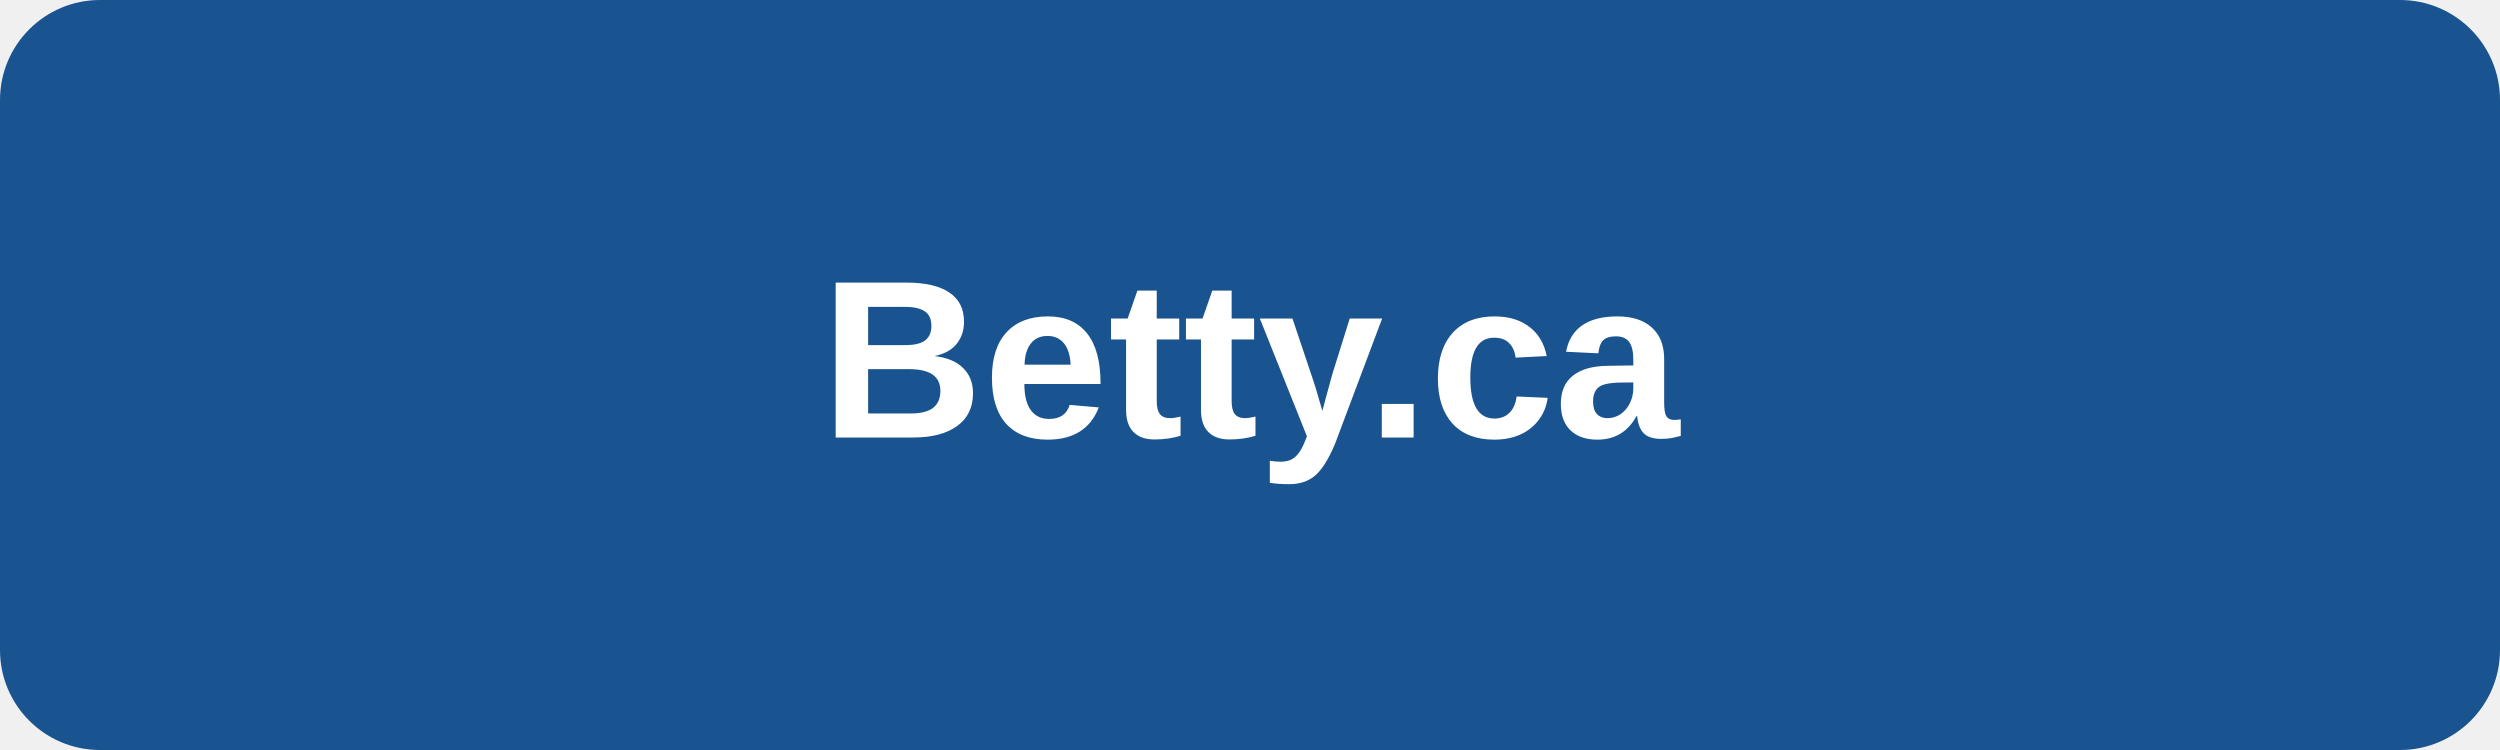
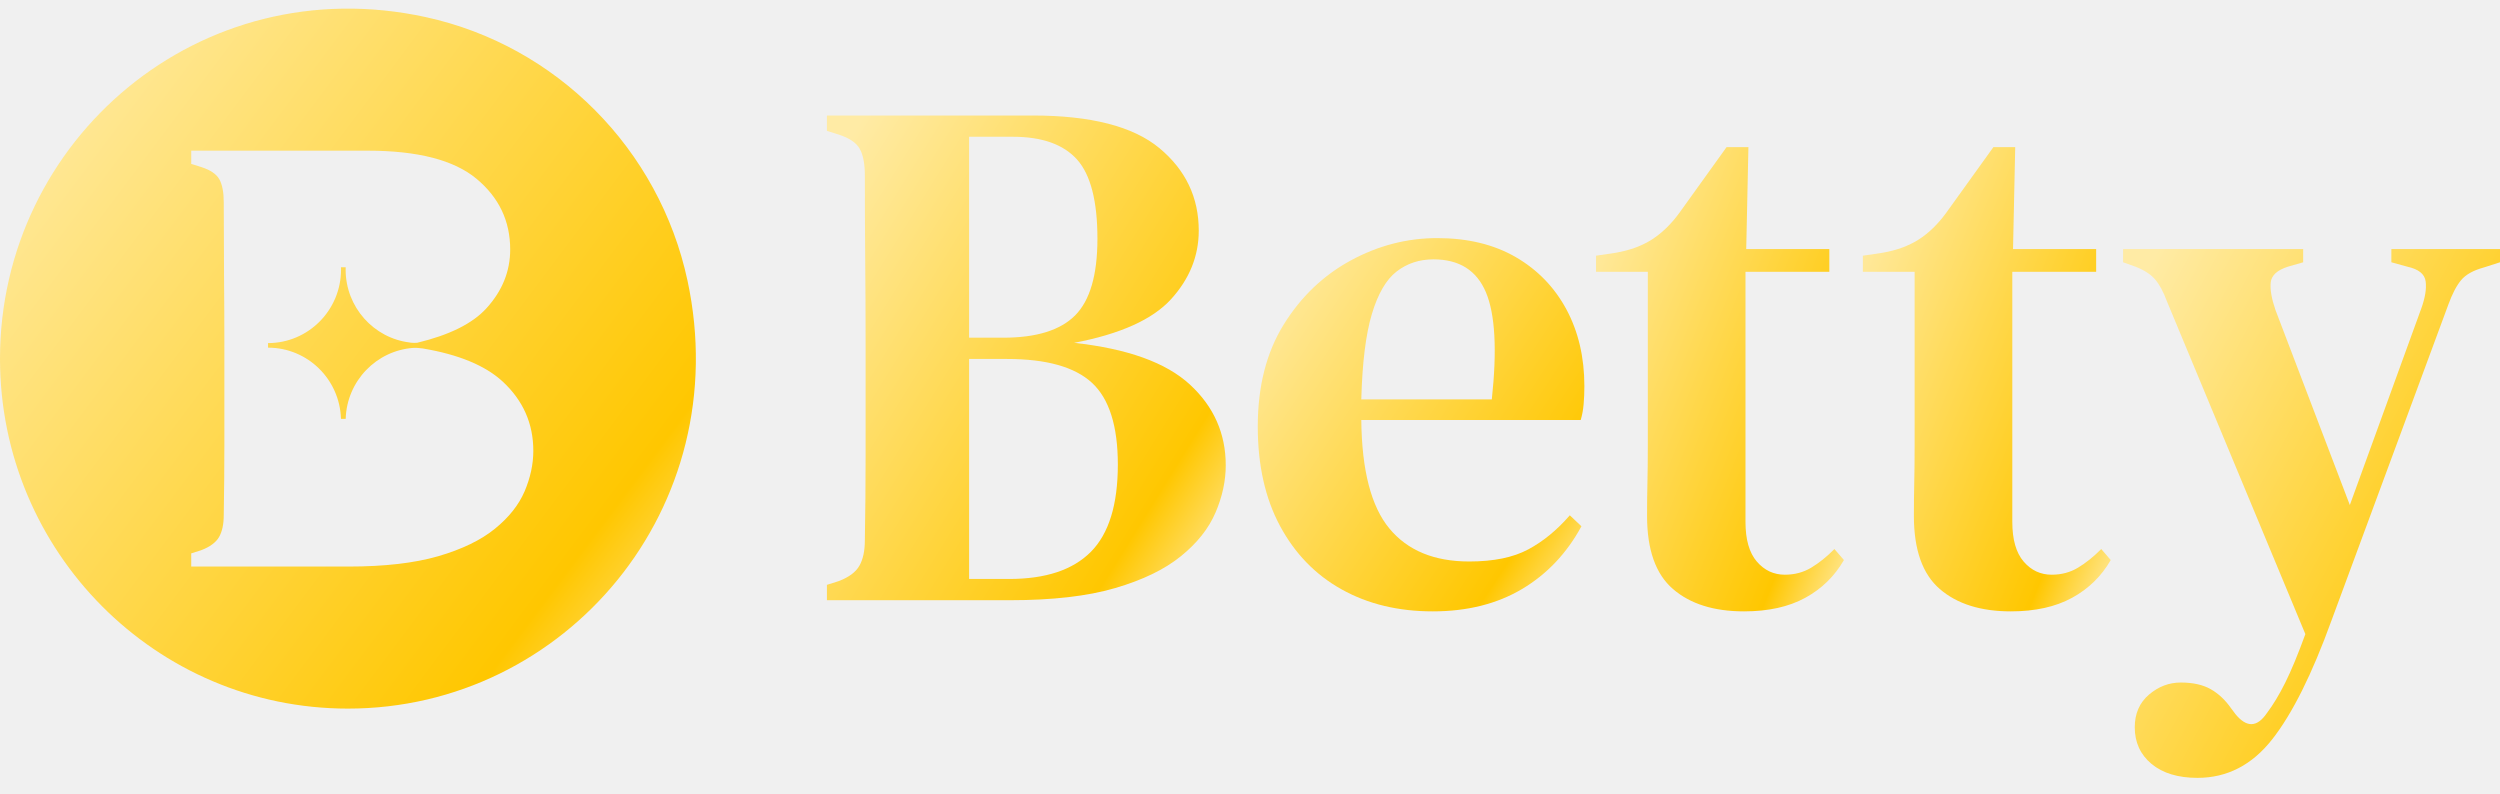
- <svg xmlns="http://www.w3.org/2000/svg" width="200" height="60" viewBox="0 0 200 60">
-   <rect width="200" height="60" fill="#1a5490" rx="8" />
-   <text x="100" y="35" font-family="Arial, sans-serif" font-size="18" font-weight="bold" text-anchor="middle" fill="white">Betty.ca</text>
+ <svg xmlns="http://www.w3.org/2000/svg" width="104" height="33" viewBox="0 0 104 33" fill="none">
+   <path d="M49.504 16.001C48.513 15.085 46.905 14.505 44.682 14.262C46.603 13.896 47.946 13.291 48.716 12.446C49.484 11.602 49.868 10.651 49.868 9.594C49.868 8.212 49.322 7.068 48.23 6.161C47.138 5.256 45.38 4.805 42.953 4.805H34.4V5.445L34.886 5.597C35.33 5.74 35.624 5.939 35.766 6.192C35.907 6.446 35.978 6.818 35.978 7.305C35.978 8.485 35.983 9.66 35.993 10.83C36.004 11.999 36.009 13.174 36.009 14.354V18.975C36.009 20.145 35.998 21.309 35.978 22.469C35.978 22.917 35.902 23.271 35.75 23.536C35.599 23.801 35.312 24.015 34.886 24.176L34.4 24.329V24.969H42.013C43.771 24.969 45.228 24.803 46.38 24.467C47.533 24.131 48.447 23.689 49.124 23.139C49.803 22.591 50.282 21.985 50.565 21.324C50.849 20.664 50.991 20.007 50.991 19.357C50.991 18.034 50.494 16.916 49.504 16.001ZM40.315 5.689H42.134C43.348 5.689 44.237 6.005 44.804 6.635C45.369 7.265 45.653 8.363 45.653 9.93C45.653 11.436 45.344 12.497 44.728 13.118C44.111 13.738 43.115 14.048 41.739 14.048H40.315V5.689ZM45.38 22.956C44.632 23.709 43.5 24.085 41.983 24.085H40.315V14.933H41.891C43.53 14.933 44.708 15.264 45.425 15.924C46.142 16.586 46.502 17.72 46.502 19.326C46.502 20.993 46.127 22.204 45.38 22.956Z" fill="url(#bettyLogo_0)" />
+   <path d="M65.879 16.814C65.9 16.582 65.91 16.332 65.91 16.067C65.91 14.867 65.662 13.804 65.167 12.879C64.671 11.954 63.969 11.227 63.059 10.698C62.15 10.17 61.058 9.905 59.784 9.905C58.53 9.905 57.332 10.216 56.191 10.835C55.049 11.456 54.117 12.346 53.4 13.504C52.683 14.663 52.323 16.077 52.323 17.744C52.323 19.352 52.632 20.731 53.248 21.878C53.866 23.027 54.719 23.909 55.811 24.518C56.903 25.128 58.166 25.433 59.602 25.433C61.038 25.433 62.276 25.122 63.318 24.503C64.359 23.883 65.182 23.012 65.788 21.893L65.304 21.437C64.777 22.046 64.202 22.52 63.574 22.856C62.948 23.191 62.13 23.358 61.119 23.358C59.662 23.358 58.555 22.9 57.798 21.985C57.04 21.07 56.65 19.566 56.63 17.471H65.758C65.819 17.267 65.859 17.048 65.879 16.814ZM62.059 16.616H56.63C56.67 15.091 56.817 13.906 57.07 13.062C57.322 12.219 57.666 11.628 58.101 11.293C58.535 10.957 59.046 10.789 59.632 10.789C60.704 10.789 61.431 11.248 61.816 12.163C62.2 13.078 62.281 14.563 62.059 16.616Z" fill="url(#bettyLogo_1)" />
+   <path d="M72.552 25.433C71.298 25.433 70.312 25.123 69.595 24.503C68.877 23.883 68.518 22.871 68.518 21.467C68.518 20.979 68.523 20.517 68.533 20.079C68.543 19.642 68.549 19.128 68.549 18.538V11.308H66.395V10.637L67.214 10.515C67.8 10.413 68.301 10.23 68.715 9.966C69.129 9.701 69.509 9.335 69.853 8.867L71.824 6.122H72.734L72.643 10.362H76.1V11.308H72.612V21.711C72.612 22.444 72.769 22.993 73.082 23.359C73.396 23.725 73.785 23.908 74.25 23.908C74.654 23.908 75.018 23.812 75.342 23.618C75.665 23.425 75.989 23.166 76.312 22.84L76.707 23.298C76.322 23.969 75.786 24.493 75.099 24.869C74.412 25.245 73.562 25.433 72.552 25.433Z" fill="url(#bettyLogo_2)" />
+   <path d="M83.651 25.433C82.398 25.433 81.412 25.123 80.695 24.503C79.977 23.883 79.618 22.871 79.618 21.467C79.618 20.979 79.623 20.517 79.633 20.079C79.643 19.642 79.648 19.128 79.648 18.538V11.308H77.495V10.637L78.314 10.515C78.9 10.413 79.4 10.23 79.815 9.966C80.229 9.701 80.608 9.335 80.952 8.867L82.924 6.122H83.833L83.742 10.362H87.2V11.308H83.712V21.711C83.712 22.444 83.868 22.993 84.182 23.359C84.495 23.725 84.884 23.908 85.35 23.908C85.754 23.908 86.118 23.812 86.441 23.618C86.765 23.425 87.088 23.166 87.412 22.84L87.806 23.298C87.422 23.969 86.886 24.493 86.199 24.869C85.511 25.245 84.662 25.433 83.651 25.433Z" fill="url(#bettyLogo_3)" />
+   <path d="M91.415 32.359C90.606 32.359 89.969 32.165 89.504 31.779C89.039 31.392 88.806 30.884 88.806 30.254C88.806 29.684 89.004 29.232 89.398 28.896C89.792 28.56 90.232 28.393 90.717 28.393C91.222 28.393 91.637 28.484 91.96 28.667C92.284 28.85 92.567 29.114 92.81 29.46L92.992 29.704C93.456 30.274 93.891 30.264 94.296 29.674C94.558 29.328 94.816 28.901 95.069 28.393C95.322 27.884 95.6 27.213 95.903 26.379L90.141 12.528C89.999 12.142 89.838 11.842 89.656 11.628C89.474 11.415 89.201 11.237 88.837 11.095L88.321 10.911V10.362H95.812V10.911L95.175 11.095C94.73 11.237 94.493 11.456 94.462 11.75C94.432 12.046 94.498 12.427 94.659 12.895L97.753 21.01L100.725 12.833C100.887 12.386 100.947 12.01 100.907 11.705C100.866 11.399 100.613 11.197 100.149 11.095L99.481 10.911V10.362H104V10.911L103.333 11.125C102.888 11.247 102.569 11.425 102.378 11.659C102.185 11.893 102.009 12.234 101.847 12.681L96.995 25.799C96.186 28.036 95.362 29.689 94.523 30.757C93.684 31.825 92.648 32.359 91.415 32.359Z" fill="url(#bettyLogo_4)" />
+   <path d="M28.599 11.668C27.422 6.2 23.15 1.899 17.714 0.712C8.308 -1.339 0 5.813 0 14.919C0 22.961 6.482 29.478 14.474 29.478C23.523 29.478 30.631 21.128 28.599 11.668ZM21.823 20.442C21.578 21.009 21.167 21.527 20.586 21.998C20.006 22.469 19.221 22.849 18.232 23.138C17.243 23.424 15.995 23.569 14.486 23.569H7.955V23.02L8.372 22.888C8.735 22.749 8.981 22.566 9.113 22.34C9.243 22.112 9.308 21.807 9.308 21.423C9.325 20.428 9.334 19.43 9.334 18.425V14.461C9.334 13.449 9.329 12.441 9.32 11.438C9.312 10.434 9.308 9.426 9.308 8.414C9.308 7.995 9.246 7.677 9.125 7.46C9.003 7.241 8.752 7.071 8.372 6.949L7.955 6.818V6.268H15.293C17.373 6.268 18.882 6.657 19.818 7.433C20.755 8.21 21.224 9.192 21.224 10.378C21.224 11.285 20.895 12.101 20.235 12.825C19.656 13.461 18.695 13.938 17.355 14.259C17.181 14.273 17.054 14.251 17.054 14.251V14.249C15.549 14.071 14.378 12.779 14.378 11.215L14.381 11.118H14.184L14.187 11.215C14.187 12.901 12.829 14.269 11.153 14.273C11.151 14.273 11.15 14.274 11.15 14.274V14.461C11.15 14.461 11.151 14.463 11.153 14.463C12.797 14.464 14.135 15.78 14.184 17.42C14.184 17.422 14.184 17.425 14.185 17.425H14.38C14.381 17.425 14.381 17.422 14.381 17.42C14.428 15.848 15.662 14.575 17.209 14.471C17.253 14.47 17.319 14.468 17.393 14.475C17.464 14.48 17.55 14.49 17.593 14.497C19.081 14.748 20.188 15.206 20.912 15.873C21.761 16.66 22.186 17.619 22.186 18.754C22.186 19.311 22.064 19.875 21.823 20.442Z" fill="url(#bettyLogo_5)" />
+   <defs>
+     <linearGradient id="bettyLogo_0" x1="34.4" y1="7.289" x2="53.189" y2="18.938" gradientUnits="userSpaceOnUse">
+       <stop stop-color="#FFEBA5" />
+       <stop offset="0.846" stop-color="#FFC700" />
+       <stop offset="1" stop-color="#FFE27B" />
+     </linearGradient>
+     <linearGradient id="bettyLogo_1" x1="52.323" y1="11.818" x2="67.17" y2="21.607" gradientUnits="userSpaceOnUse">
+       <stop stop-color="#FFEBA5" />
+       <stop offset="0.846" stop-color="#FFC700" />
+       <stop offset="1" stop-color="#FFE27B" />
+     </linearGradient>
+     <linearGradient id="bettyLogo_2" x1="66.395" y1="8.501" x2="80.309" y2="14.099" gradientUnits="userSpaceOnUse">
+       <stop stop-color="#FFEBA5" />
+       <stop offset="0.846" stop-color="#FFC700" />
+       <stop offset="1" stop-color="#FFE27B" />
+     </linearGradient>
+     <linearGradient id="bettyLogo_3" x1="77.495" y1="8.501" x2="91.409" y2="14.099" gradientUnits="userSpaceOnUse">
+       <stop stop-color="#FFEBA5" />
+       <stop offset="0.846" stop-color="#FFC700" />
+       <stop offset="1" stop-color="#FFE27B" />
+     </linearGradient>
+     <linearGradient id="bettyLogo_4" x1="88.321" y1="13.073" x2="107.399" y2="23.32" gradientUnits="userSpaceOnUse">
+       <stop stop-color="#FFEBA5" />
+       <stop offset="0.846" stop-color="#FFC700" />
+       <stop offset="1" stop-color="#FFE27B" />
+     </linearGradient>
+     <linearGradient id="bettyLogo_5" x1="1.42298e-07" y1="3.947" x2="29.072" y2="25.725" gradientUnits="userSpaceOnUse">
+       <stop stop-color="#FFEBA5" />
+       <stop offset="0.846" stop-color="#FFC700" />
+       <stop offset="1" stop-color="#FFE27B" />
+     </linearGradient>
+   </defs>
</svg>
